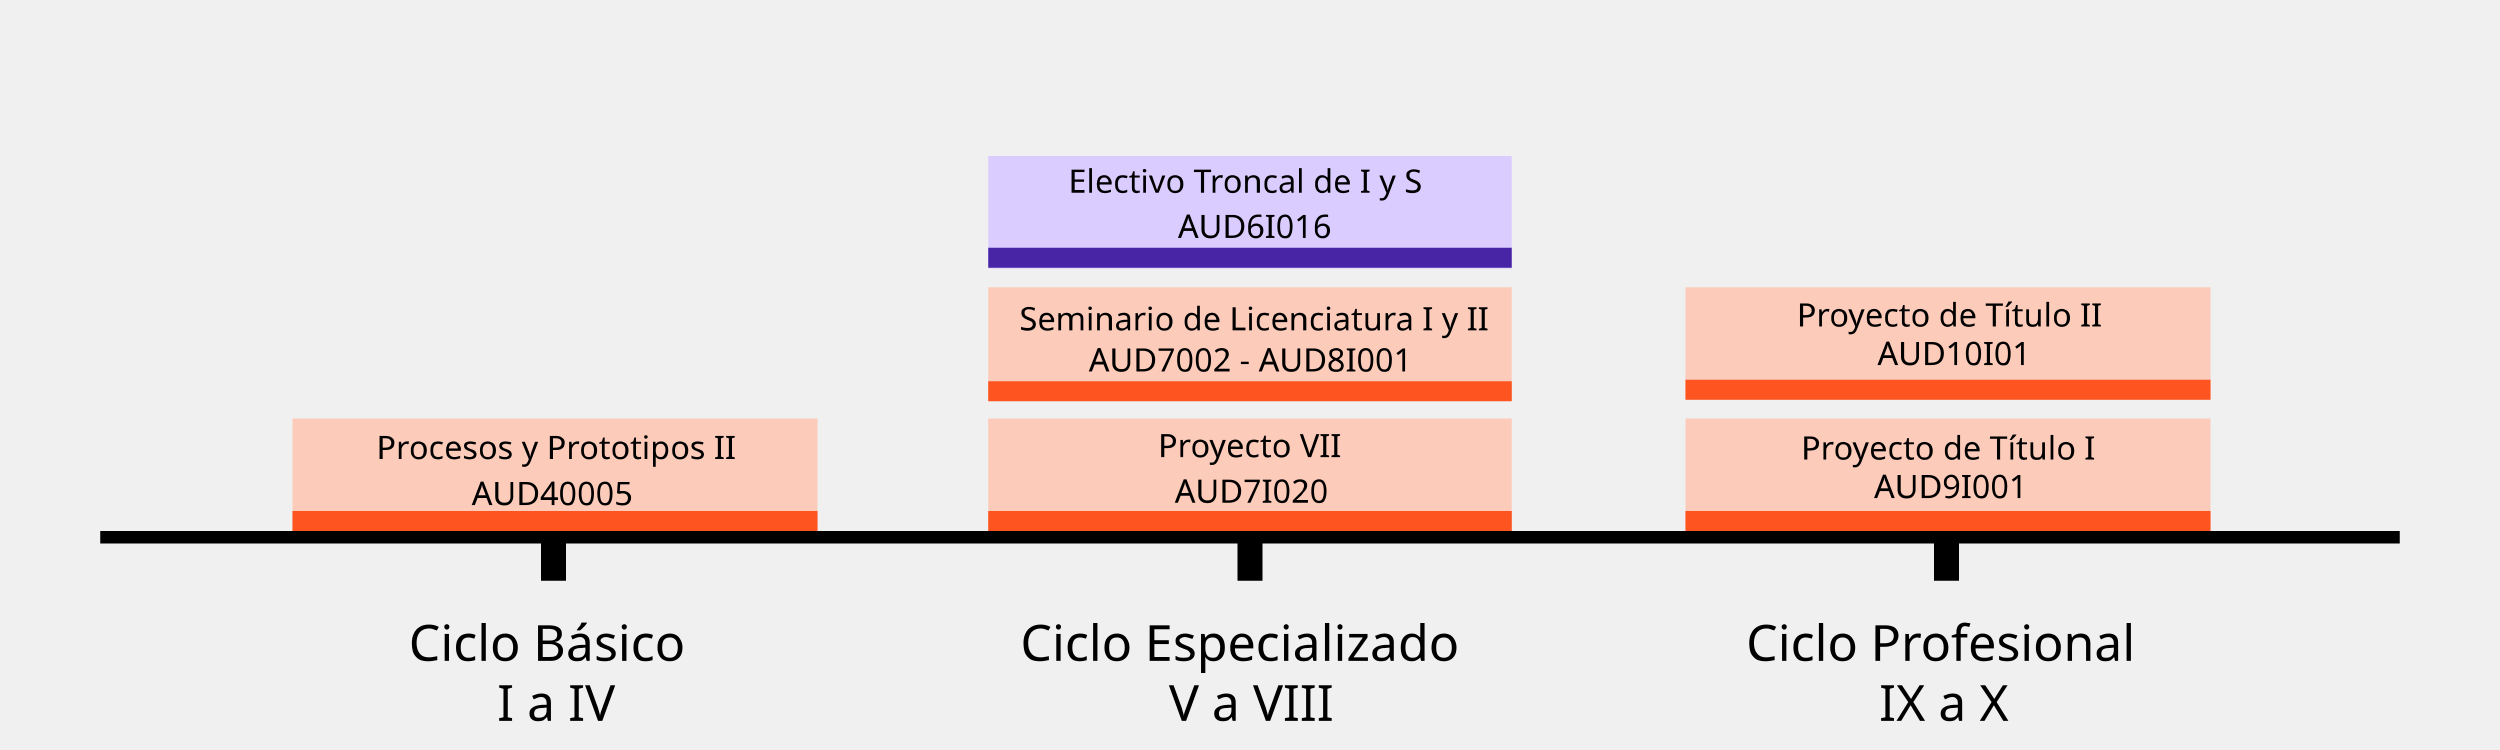
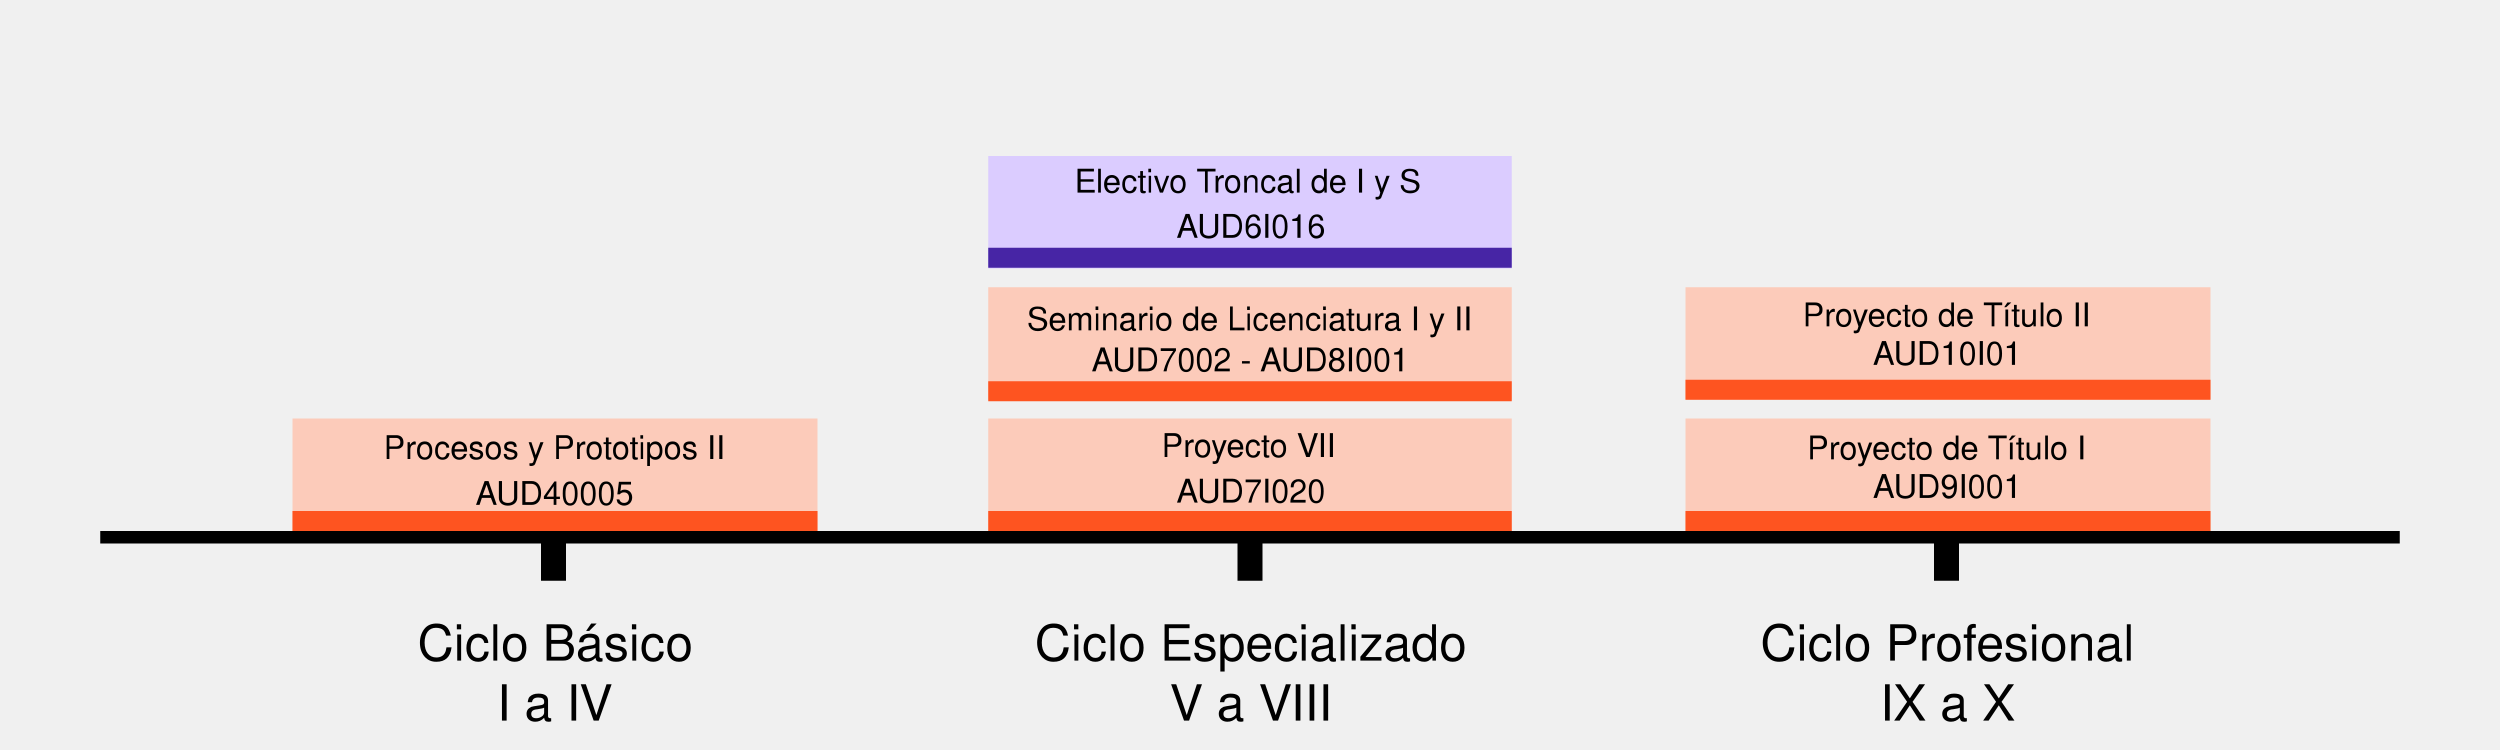
- <svg xmlns="http://www.w3.org/2000/svg" version="1.1" id="Layer_1" x="0px" y="0px" width="100px" height="30px" viewBox="0 0 100 30" style="enable-background:new 0 0 100 30;" xml:space="preserve">
+ <svg xmlns="http://www.w3.org/2000/svg" version="1.1" id="Layer_1" x="0px" y="0px" viewBox="0 0 100 30" style="enable-background:new 0 0 100 30;" xml:space="preserve">
  <style type="text/css">
- 	.st0{fill:#EDEDED;}
- 	.st1{fill:#FE5420;}
- 	.st2{fill:#FCCBBA;stroke:#FE5420;stroke-width:2;stroke-miterlimit:10;}
- 	.st3{fill:#FFFFFF;stroke:#000000;stroke-width:0.5;stroke-miterlimit:10;}
- 	.st4{fill:#FFFFFF;stroke:#000000;stroke-miterlimit:10;}
- 	.st5{fill:#FCCBBA;}
- 	.st6{fill:none;}
- 	.st7{font-family:'Inter18pt-SemiBold';}
- 	.st8{font-size:2px;}
- 	.st9{font-family:'Inter18pt-Regular';}
- 	.st10{font-size:1.3px;}
- 	.st11{fill:#DBCCFF;}
- 	.st12{fill:#4725A5;}
- 	.st13{font-family:'Inter18pt-Light';}
+ 	.st0{fill:#FFFFFF;stroke:#000000;stroke-width:0.5;stroke-miterlimit:10;}
+ 	.st1{fill:#FFFFFF;stroke:#000000;stroke-miterlimit:10;}
+ 	.st2{fill:#FCCBBA;}
+ 	.st3{fill:#FE5420;}
+ 	.st4{fill:none;}
+ 	.st5{font-family:'Helvetica';}
+ 	.st6{font-size:2px;}
+ 	.st7{font-size:1.3px;}
+ 	.st8{fill:#DBCCFF;}
+ 	.st9{fill:#4725A5;}
</style>
  <g>
-     <line class="st3" x1="4.01" y1="21.49" x2="95.99" y2="21.49" />
-     <line class="st4" x1="22.14" y1="23.23" x2="22.14" y2="21.49" />
-     <line class="st4" x1="50" y1="23.23" x2="50" y2="21.49" />
-     <line class="st4" x1="77.86" y1="23.23" x2="77.86" y2="21.49" />
+     <line class="st0" x1="4.01" y1="21.49" x2="95.99" y2="21.49" />
+     <line class="st1" x1="22.14" y1="23.23" x2="22.14" y2="21.49" />
+     <line class="st1" x1="50" y1="23.23" x2="50" y2="21.49" />
+     <line class="st1" x1="77.86" y1="23.23" x2="77.86" y2="21.49" />
  </g>
-   <rect x="11.7" y="16.74" class="st5" width="21" height="4.5" />
-   <rect x="11.7" y="20.44" class="st1" width="21" height="0.8" />
-   <rect x="13.33" y="24.71" class="st6" width="17.75" height="4.75" />
-   <text transform="matrix(1 0 0 1 16.35 26.435)">
-     <tspan x="0" y="0" class="st7 st8">Ciclo Básico</tspan>
-     <tspan x="3.54" y="2.4" class="st7 st8">I a IV</tspan>
+   <rect x="11.7" y="16.74" class="st2" width="21" height="4.5" />
+   <rect x="11.7" y="20.44" class="st3" width="21" height="0.8" />
+   <rect x="13.33" y="24.71" class="st4" width="17.75" height="4.75" />
+   <text transform="matrix(1 0 0 1 16.703 26.4243)">
+     <tspan x="0" y="0" class="st5 st6">Ciclo Básico</tspan>
+     <tspan x="3.17" y="2.4" class="st5 st6">I a IV</tspan>
  </text>
-   <rect x="38.69" y="24.71" class="st6" width="22.75" height="4.75" />
-   <text transform="matrix(1 0 0 1 40.8149 26.435)">
-     <tspan x="0" y="0" class="st7 st8">Ciclo Especializado</tspan>
-     <tspan x="5.94" y="2.4" class="st7 st8">V a VIII</tspan>
+   <rect x="38.69" y="24.71" class="st4" width="22.75" height="4.75" />
+   <text transform="matrix(1 0 0 1 41.3916 26.4243)">
+     <tspan x="0" y="0" class="st5 st6">Ciclo Especializado</tspan>
+     <tspan x="5.39" y="2.4" class="st5 st6">V a VIII</tspan>
  </text>
-   <rect x="69.17" y="24.71" class="st6" width="17.5" height="4.75" />
-   <text transform="matrix(1 0 0 1 69.8454 26.435)">
-     <tspan x="0" y="0" class="st7 st8">Ciclo Profesional</tspan>
-     <tspan x="5.32" y="2.4" class="st7 st8">IX a X</tspan>
+   <rect x="69.17" y="24.71" class="st4" width="17.5" height="4.75" />
+   <text transform="matrix(1 0 0 1 70.4167 26.4243)">
+     <tspan x="0" y="0" class="st5 st6">Ciclo Profesional</tspan>
+     <tspan x="4.78" y="2.4" class="st5 st6">IX a X</tspan>
  </text>
-   <rect x="67.42" y="16.74" class="st5" width="21" height="4.5" />
-   <rect x="67.42" y="20.44" class="st1" width="21" height="0.8" />
-   <rect x="67.42" y="11.49" class="st5" width="21" height="4.5" />
-   <rect x="67.42" y="15.19" class="st1" width="21" height="0.8" />
-   <text transform="matrix(1 0 0 1 15.0574 18.3598)" class="st9 st10">Procesos y Prototipos II</text>
-   <rect x="70.8" y="11.94" class="st6" width="14.25" height="2.5" />
-   <text transform="matrix(1 0 0 1 71.8742 13.0597)" class="st9 st10">Proyecto de Título II</text>
-   <rect x="70.8" y="17.26" class="st6" width="14.25" height="2.5" />
-   <text transform="matrix(1 0 0 1 72.0437 18.3808)" class="st9 st10">Proyecto de Título I</text>
-   <rect x="39.53" y="6.24" class="st11" width="20.94" height="4.5" />
-   <rect x="39.53" y="9.91" class="st12" width="20.94" height="0.8" />
-   <rect x="39.53" y="16.74" class="st5" width="20.94" height="4.5" />
-   <rect x="39.53" y="20.44" class="st1" width="20.94" height="0.8" />
-   <rect x="39.53" y="11.49" class="st5" width="20.94" height="4.5" />
-   <rect x="39.53" y="15.25" class="st1" width="20.94" height="0.8" />
-   <rect x="45.12" y="17.16" class="st6" width="9.75" height="2.5" />
-   <text transform="matrix(1 0 0 1 46.3218 18.286)" class="st9 st10">Proyecto VII</text>
-   <text transform="matrix(1 0 0 1 40.7792 13.2128)" class="st9 st10">Seminario de Licenciatura I y II</text>
-   <rect x="42" y="6.59" class="st6" width="16" height="1.9" />
-   <text transform="matrix(1 0 0 1 42.7374 7.7098)" class="st9 st10">Electivo Troncal de I y S</text>
-   <rect x="42.94" y="13.74" class="st6" width="14.25" height="1.92" />
-   <text transform="matrix(1 0 0 1 43.5505 14.8596)" class="st13 st10">AUD7002 - AUD8I001</text>
-   <rect x="46.56" y="8.39" class="st6" width="7" height="1.92" />
-   <text transform="matrix(1 0 0 1 47.1169 9.5179)" class="st13 st10">AUD6I016</text>
-   <rect x="46.56" y="18.99" class="st6" width="7" height="1.92" />
-   <text transform="matrix(1 0 0 1 46.991 20.1096)" class="st13 st10">AUD7I020</text>
-   <rect x="18.7" y="19.08" class="st6" width="7" height="1.92" />
-   <text transform="matrix(1 0 0 1 18.8687 20.2019)" class="st13 st10">AUD40005</text>
-   <rect x="74.42" y="18.8" class="st6" width="7" height="1.92" />
-   <text transform="matrix(1 0 0 1 74.9618 19.9231)" class="st13 st10">AUD9I001</text>
-   <rect x="74.42" y="13.48" class="st6" width="7" height="1.92" />
-   <text transform="matrix(1 0 0 1 75.099 14.6019)" class="st13 st10">AUD10I01</text>
+   <rect x="67.42" y="16.74" class="st2" width="21" height="4.5" />
+   <rect x="67.42" y="20.44" class="st3" width="21" height="0.8" />
+   <rect x="67.42" y="11.49" class="st2" width="21" height="4.5" />
+   <rect x="67.42" y="15.19" class="st3" width="21" height="0.8" />
+   <text transform="matrix(1 0 0 1 15.3416 18.3598)" class="st5 st7">Procesos y Prototipos II</text>
+   <rect x="70.8" y="11.94" class="st4" width="14.25" height="2.5" />
+   <text transform="matrix(1 0 0 1 72.1037 13.0528)" class="st5 st7">Proyecto de Título II</text>
+   <rect x="70.8" y="17.26" class="st4" width="14.25" height="2.5" />
+   <text transform="matrix(1 0 0 1 72.2839 18.374)" class="st5 st7">Proyecto de Título I</text>
+   <rect x="39.53" y="6.24" class="st8" width="20.94" height="4.5" />
+   <rect x="39.53" y="9.91" class="st9" width="20.94" height="0.8" />
+   <rect x="39.53" y="16.74" class="st2" width="20.94" height="4.5" />
+   <rect x="39.53" y="20.44" class="st3" width="20.94" height="0.8" />
+   <rect x="39.53" y="11.49" class="st2" width="20.94" height="4.5" />
+   <rect x="39.53" y="15.25" class="st3" width="20.94" height="0.8" />
+   <rect x="45.12" y="17.16" class="st4" width="9.75" height="2.5" />
+   <text transform="matrix(1 0 0 1 46.4595 18.2791)" class="st5 st7">Proyecto VII</text>
+   <text transform="matrix(1 0 0 1 41.0761 13.2128)" class="st5 st7">Seminario de Licenciatura I y II</text>
+   <rect x="42" y="6.59" class="st4" width="16" height="1.9" />
+   <text transform="matrix(1 0 0 1 42.9918 7.703)" class="st5 st7">Electivo Troncal de I y S</text>
+   <rect x="42.94" y="13.74" class="st4" width="14.25" height="1.92" />
+   <text transform="matrix(1 0 0 1 43.6677 14.8528)" class="st5 st7">AUD7002 - AUD8I001</text>
+   <rect x="46.56" y="8.39" class="st4" width="7" height="1.92" />
+   <text transform="matrix(1 0 0 1 47.0637 9.5111)" class="st5 st7">AUD6I016</text>
+   <rect x="46.56" y="18.99" class="st4" width="7" height="1.92" />
+   <text transform="matrix(1 0 0 1 47.0637 20.1028)" class="st5 st7">AUD7I020</text>
+   <rect x="18.7" y="19.08" class="st4" width="7" height="1.92" />
+   <text transform="matrix(1 0 0 1 19.0255 20.1951)" class="st5 st7">AUD40005</text>
+   <rect x="74.42" y="18.8" class="st4" width="7" height="1.92" />
+   <text transform="matrix(1 0 0 1 74.9213 19.9162)" class="st5 st7">AUD9I001</text>
+   <rect x="74.42" y="13.48" class="st4" width="7" height="1.92" />
+   <text transform="matrix(1 0 0 1 74.9213 14.5951)" class="st5 st7">AUD10I01</text>
</svg>
